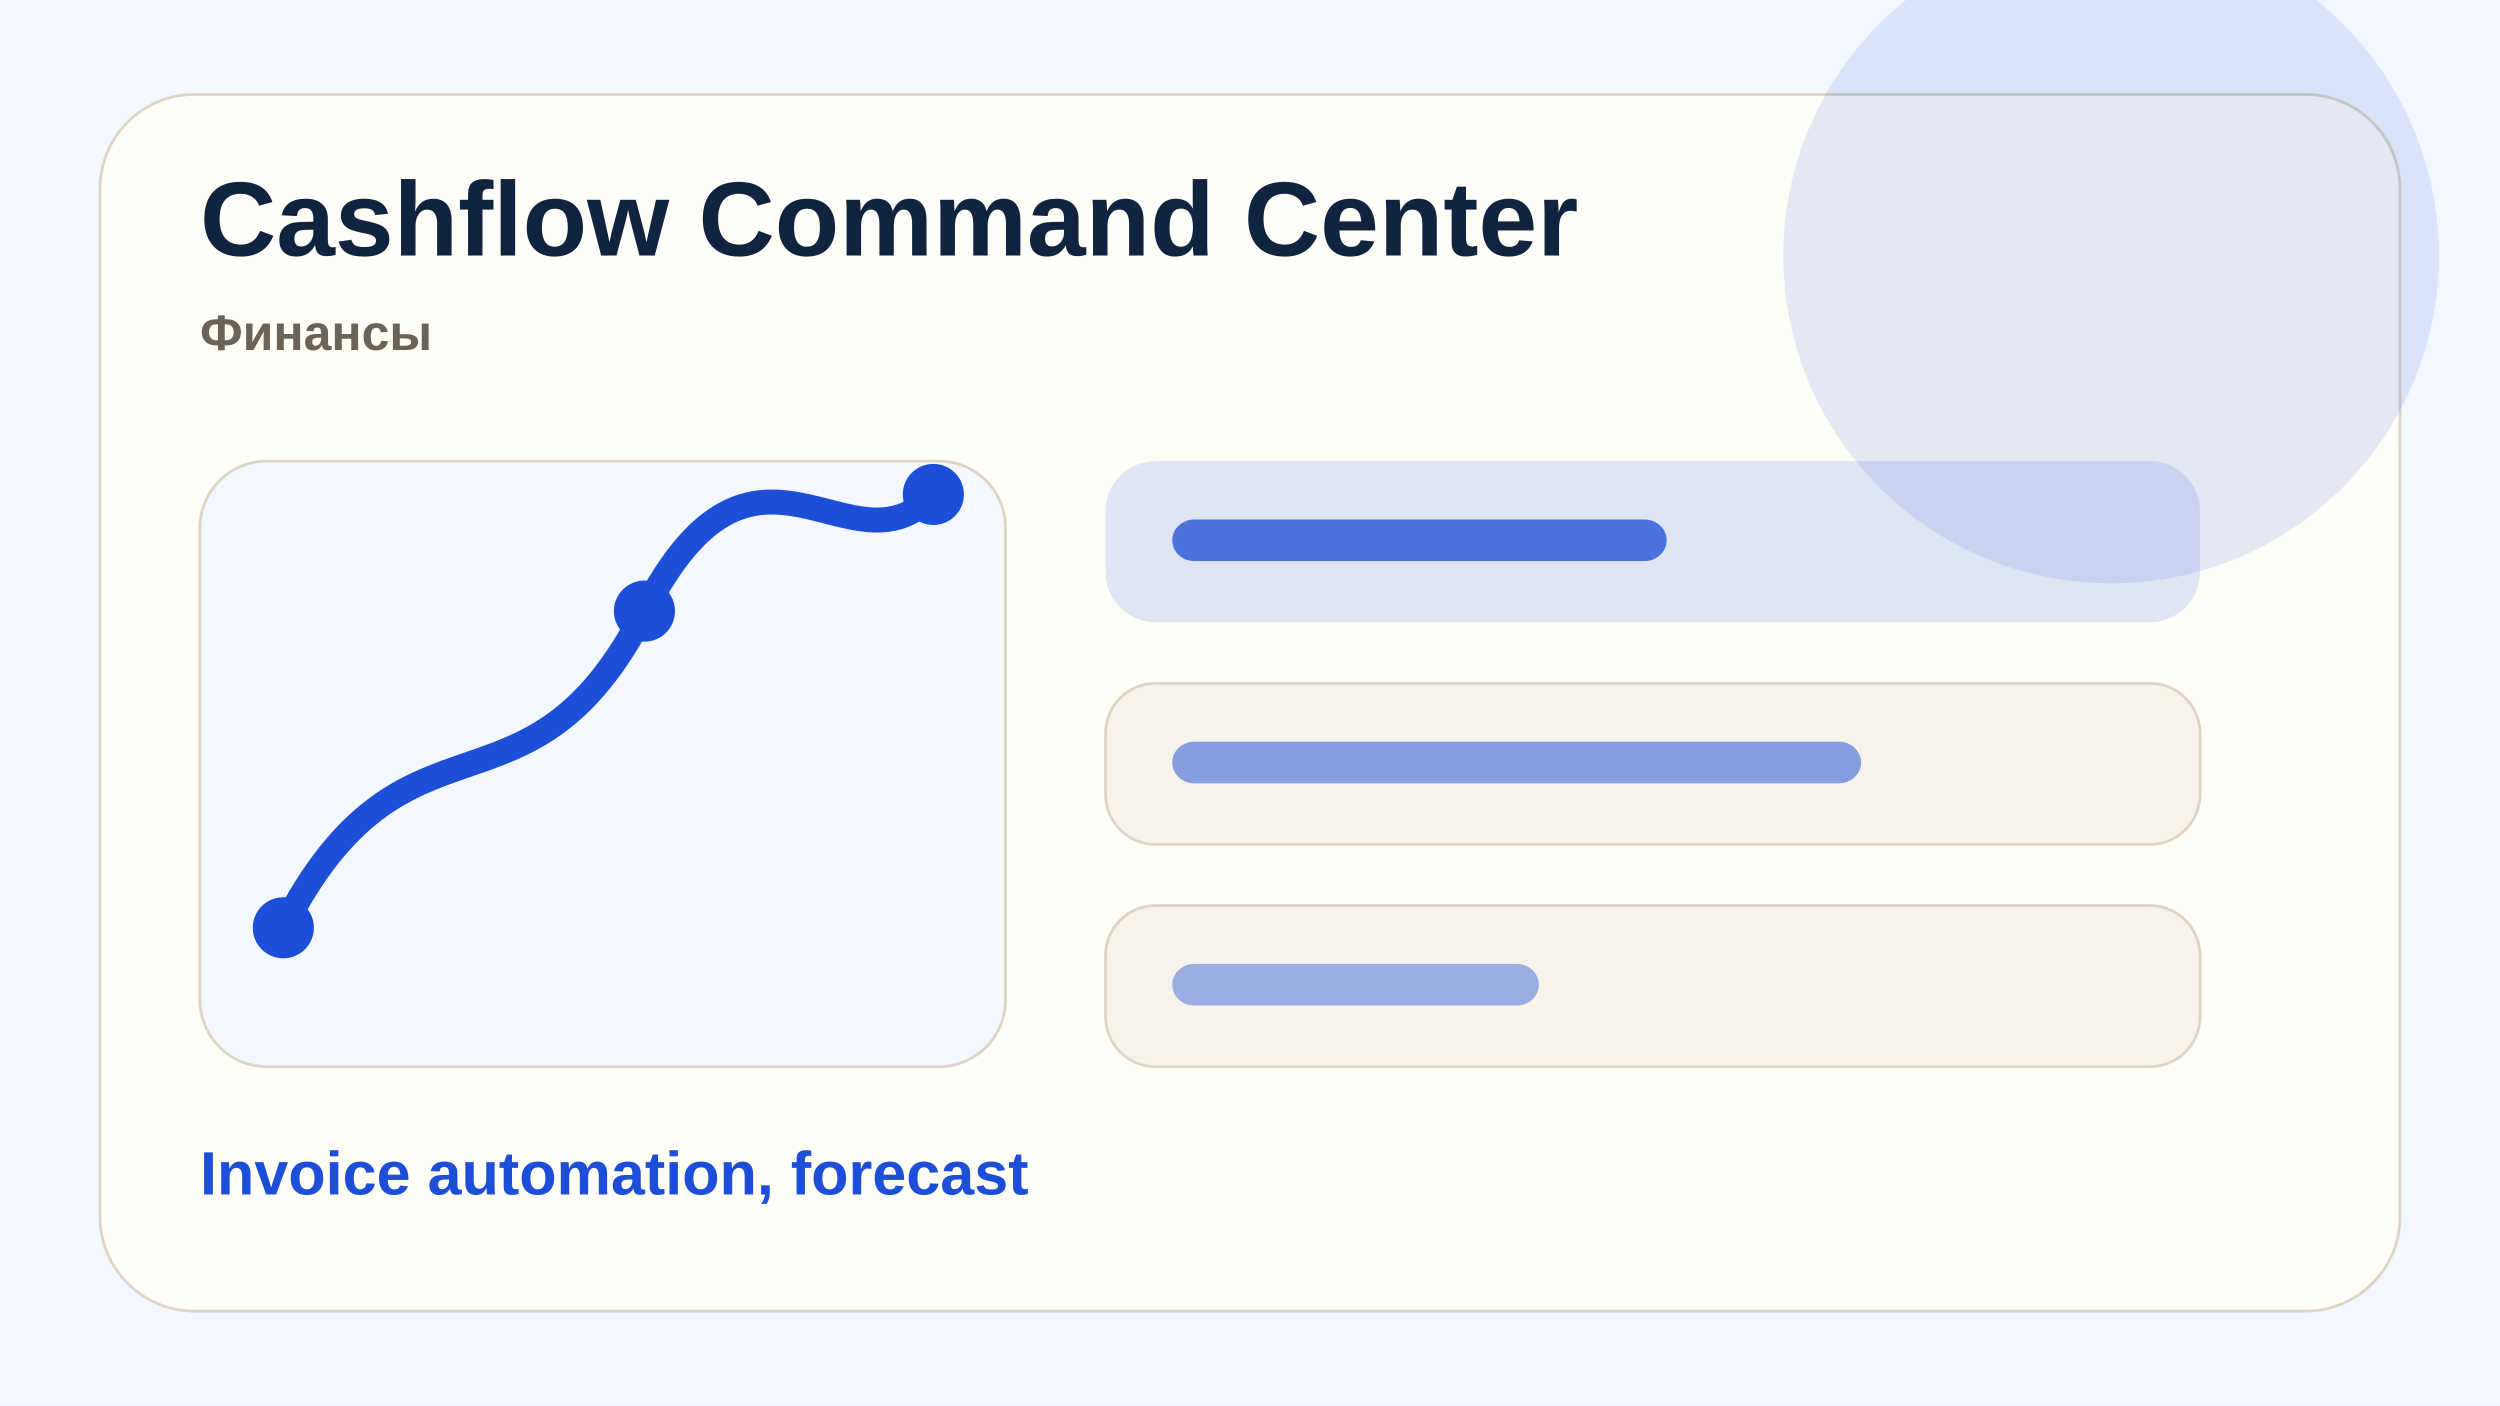
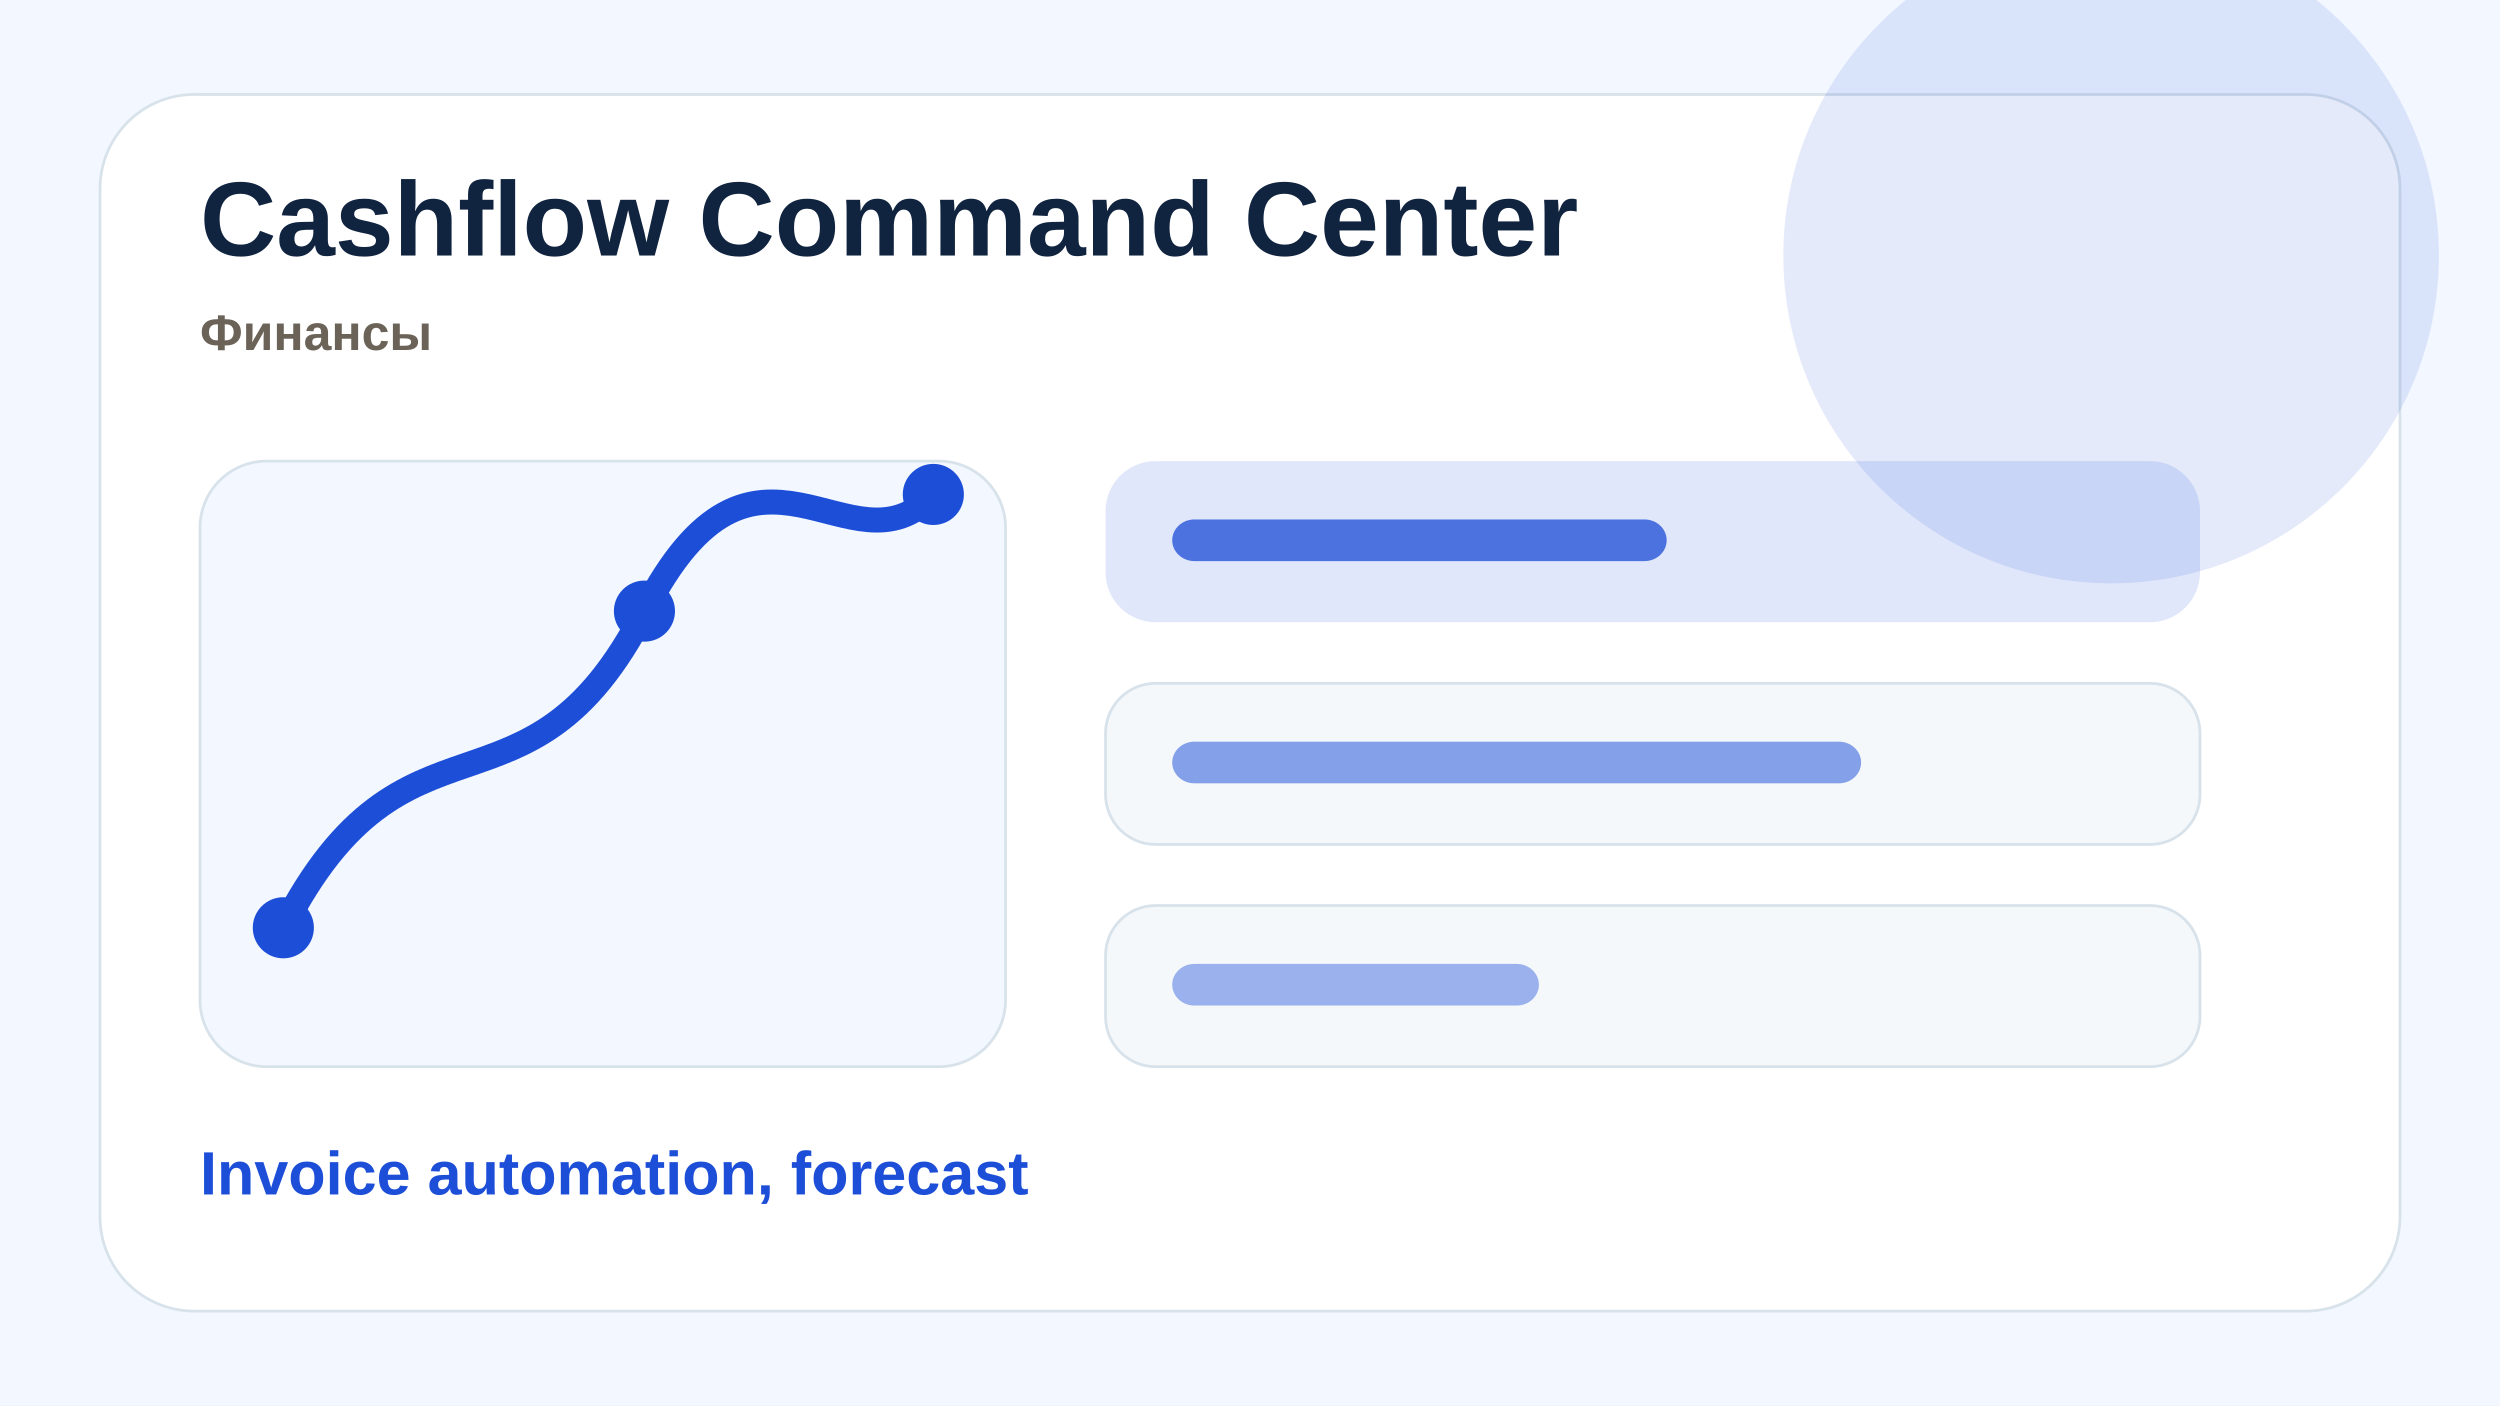
<svg xmlns="http://www.w3.org/2000/svg" width="900" height="506" viewBox="0 0 900 506">
  <rect width="900" height="506" fill="#f3f7ff" />
-   <rect x="36" y="34" width="828" height="438" rx="34" fill="#fffdf7" stroke="#ded4c4" />
+   <rect x="36" y="34" width="828" height="438" rx="34" fill="#ffffff" stroke="#d8e2ea" />
  <circle cx="760" cy="92" r="118" fill="#1d4ed8" opacity=".12" />
  <text x="72" y="92" fill="#10233f" font-family="Arial" font-size="38" font-weight="900">Cashflow Command Center</text>
  <text x="72" y="126" fill="#6b6258" font-family="Arial" font-size="18" font-weight="700">Финансы</text>
-   <rect x="72" y="166" width="290" height="218" rx="24" fill="#f3f7ff" stroke="#ded4c4" />
+   <rect x="72" y="166" width="290" height="218" rx="24" fill="#f3f7ff" stroke="#d8e2ea" />
  <rect x="398" y="166" width="394" height="58" rx="18" fill="#1d4ed8" opacity=".14" />
  <rect x="422" y="187" width="178" height="15" rx="8" fill="#1d4ed8" opacity=".76" />
-   <rect x="398" y="246" width="394" height="58" rx="18" fill="#f7f3ea" stroke="#ded4c4" />
+   <rect x="398" y="246" width="394" height="58" rx="18" fill="#f4f8fb" stroke="#d8e2ea" />
  <rect x="422" y="267" width="248" height="15" rx="8" fill="#1d4ed8" opacity=".52" />
-   <rect x="398" y="326" width="394" height="58" rx="18" fill="#f7f3ea" stroke="#ded4c4" />
+   <rect x="398" y="326" width="394" height="58" rx="18" fill="#f4f8fb" stroke="#d8e2ea" />
  <rect x="422" y="347" width="132" height="15" rx="8" fill="#1d4ed8" opacity=".42" />
  <path d="M102 334 C146 248 190 302 232 220 C272 142 306 210 336 178" fill="none" stroke="#1d4ed8" stroke-width="9" stroke-linecap="round" />
  <circle cx="102" cy="334" r="11" fill="#1d4ed8" />
  <circle cx="232" cy="220" r="11" fill="#1d4ed8" />
  <circle cx="336" cy="178" r="11" fill="#1d4ed8" />
  <text x="72" y="430" fill="#1d4ed8" font-family="Arial" font-size="22" font-weight="900">Invoice automation, forecast</text>
</svg>
